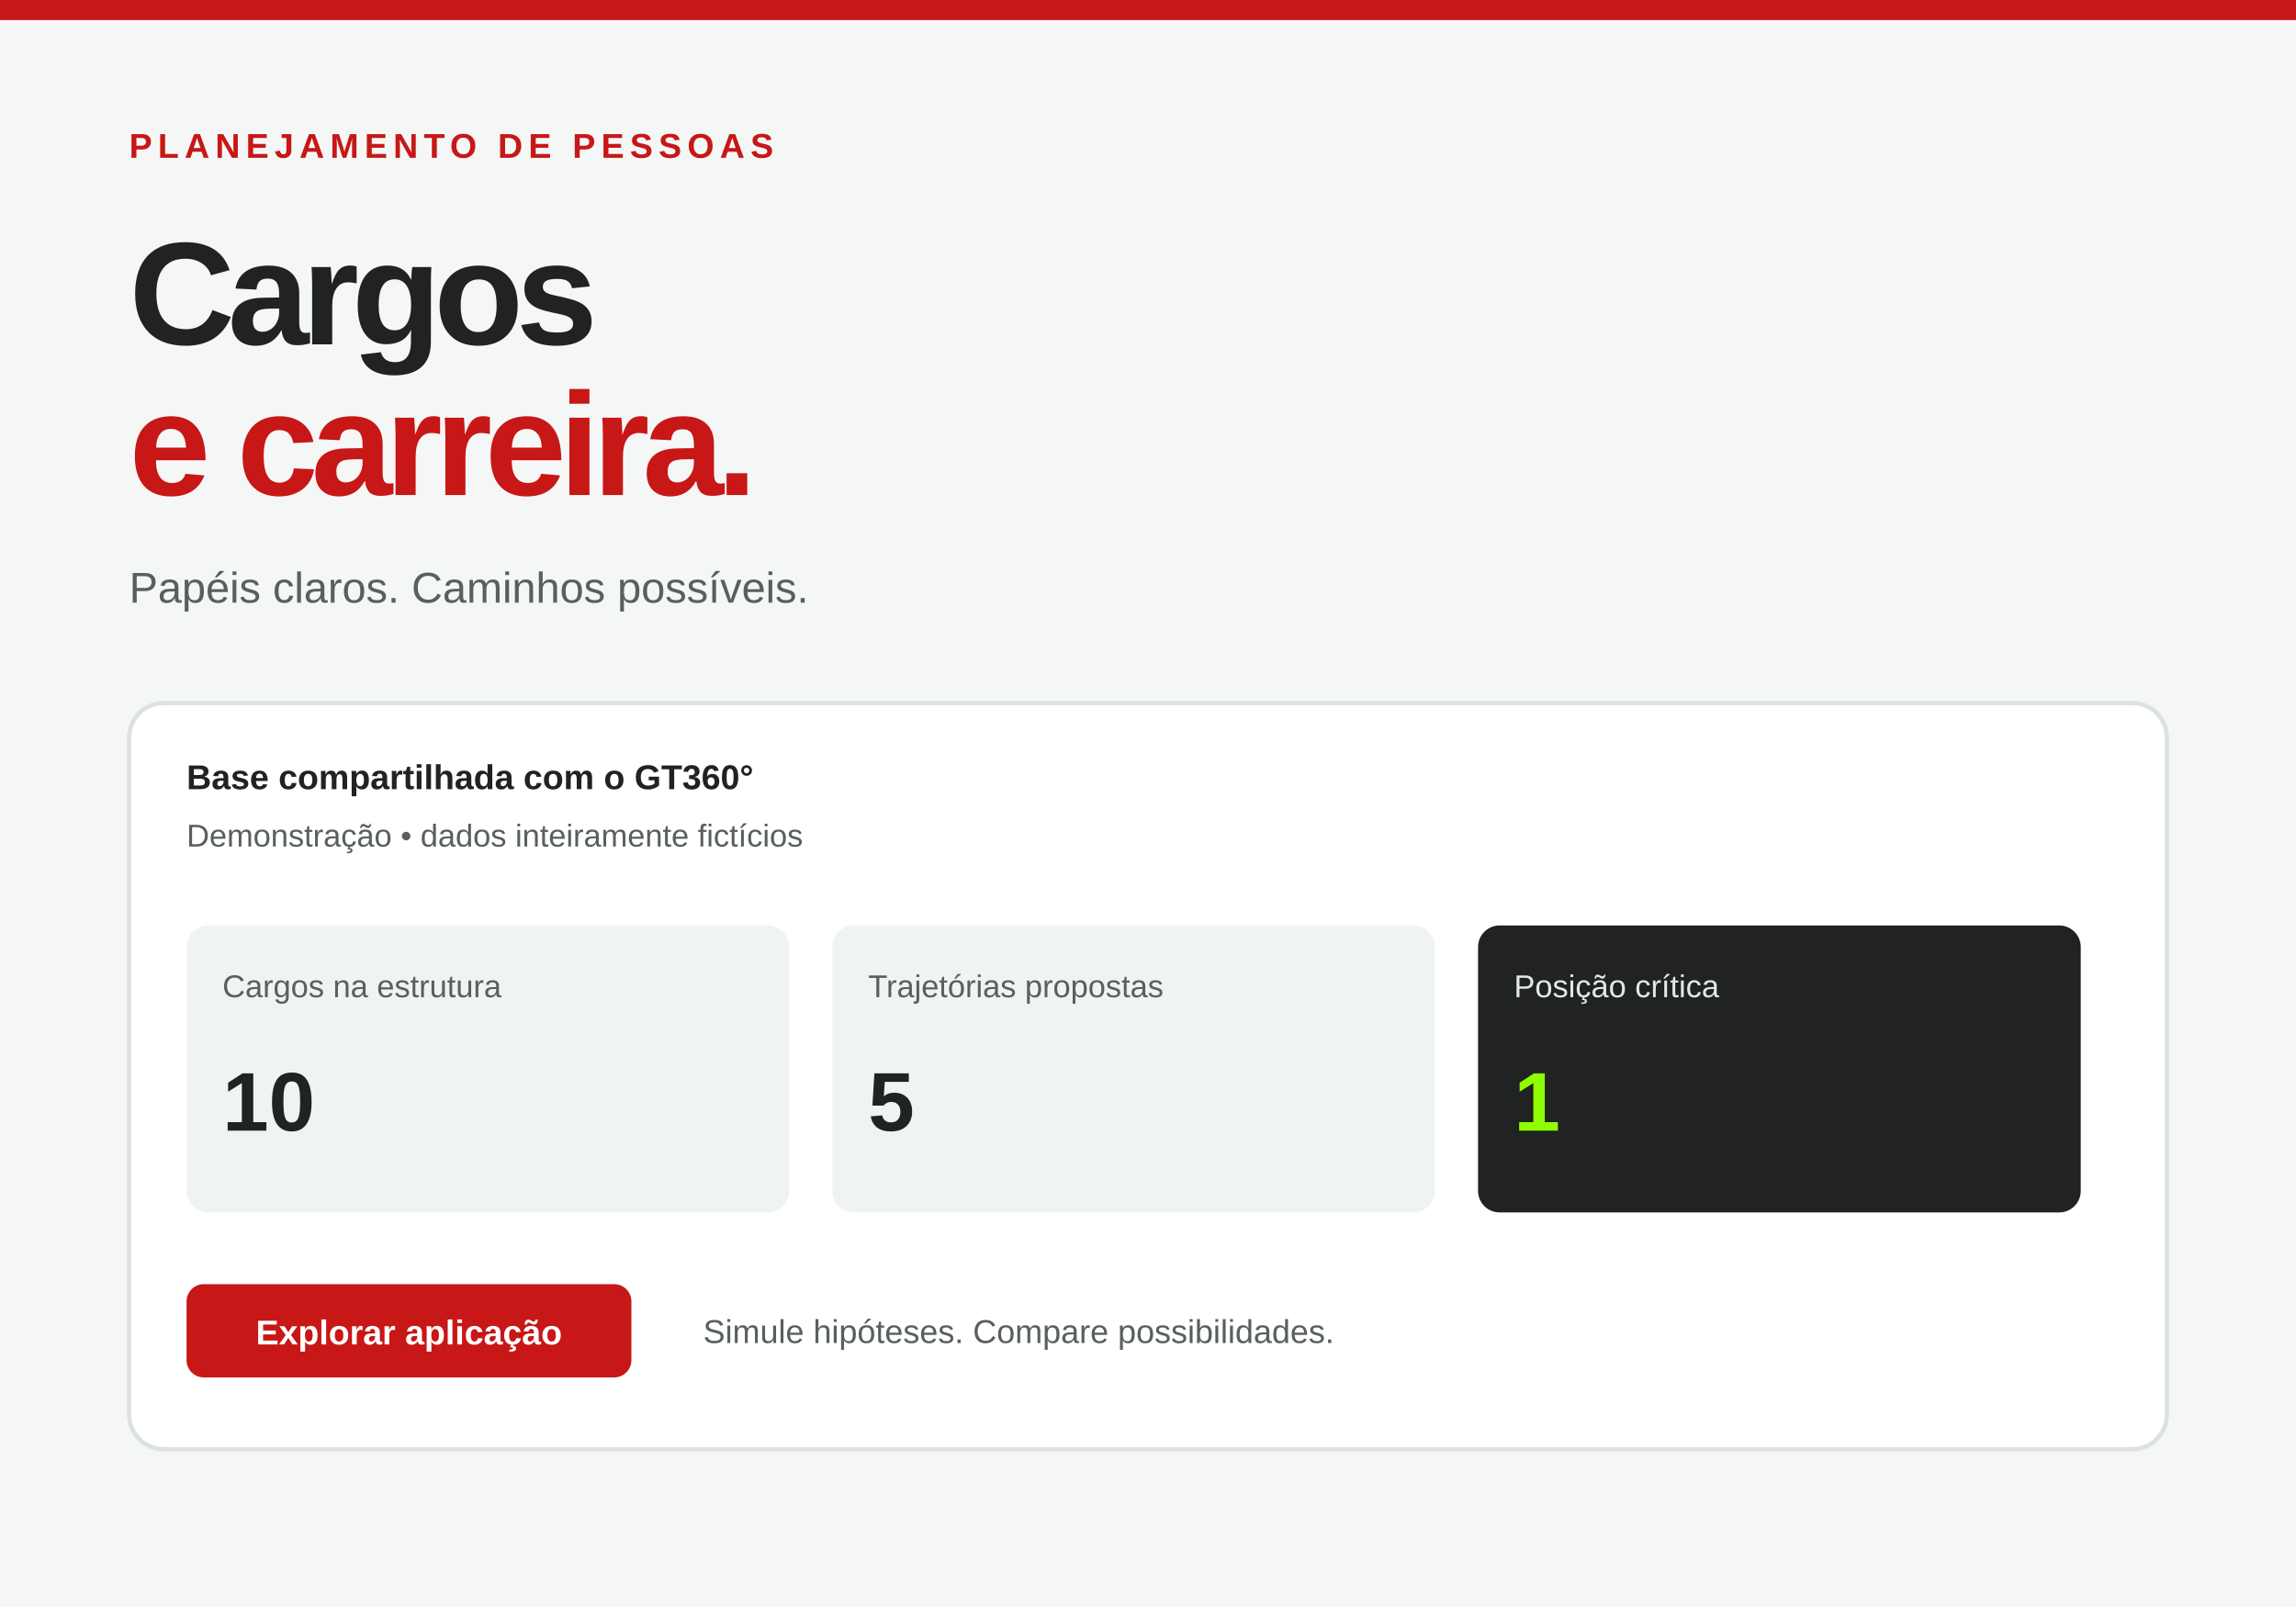
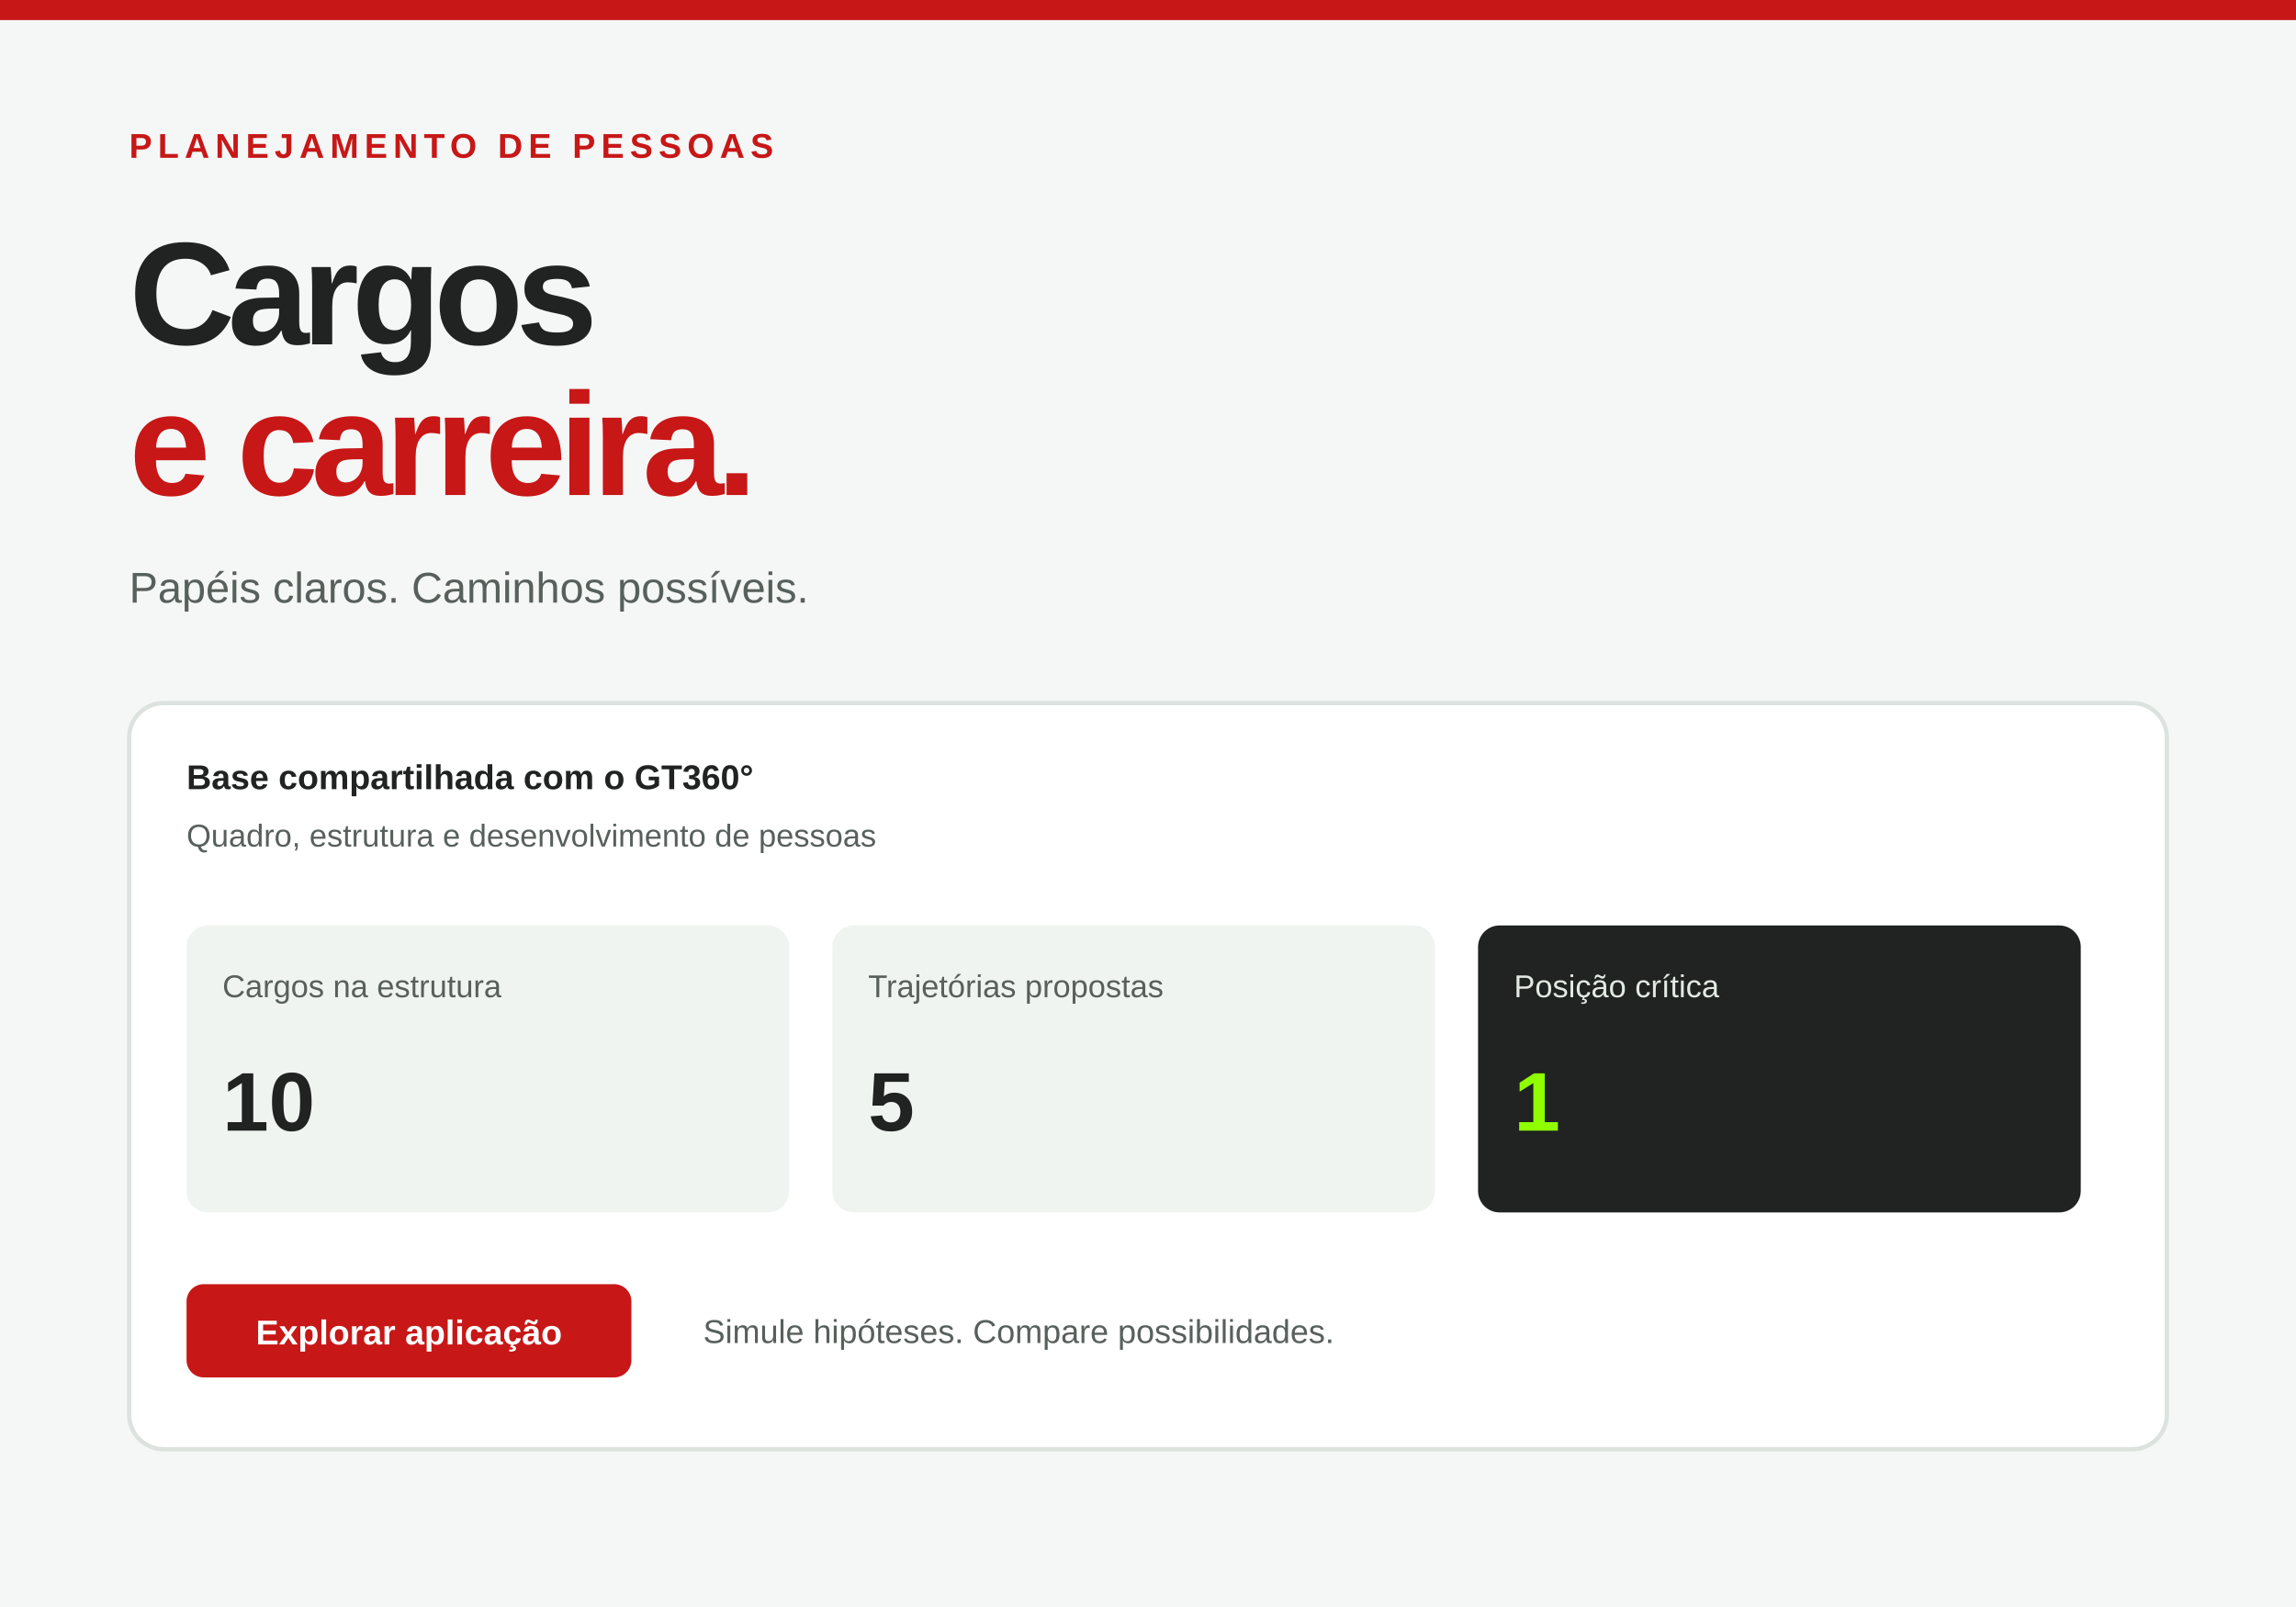
<svg xmlns="http://www.w3.org/2000/svg" width="1600" height="1120" viewBox="0 0 1600 1120" role="img" aria-labelledby="title desc">
  <rect width="1600" height="1120" fill="#f5f7f6" />
  <rect width="1600" height="14" fill="#c71717" />
  <text x="90" y="110" font-family="Arial,sans-serif" font-size="24" font-weight="700" letter-spacing="4" fill="#c71717">PLANEJAMENTO DE PESSOAS</text>
  <text x="90" y="240" font-family="Arial,sans-serif" font-size="102" font-weight="700" letter-spacing="-5" fill="#202321">Cargos</text>
  <text x="90" y="345" font-family="Arial,sans-serif" font-size="102" font-weight="700" letter-spacing="-5" fill="#c71717">e carreira.</text>
  <text x="90" y="420" font-family="Arial,sans-serif" font-size="30" fill="#58605c">Papéis claros. Caminhos possíveis.</text>
  <rect x="90" y="490" width="1420" height="520" rx="24" fill="white" stroke="#dce2de" stroke-width="3" />
  <text x="130" y="550" font-family="Arial,sans-serif" font-size="24" font-weight="700" fill="#202321">Base compartilhada com o GT360°</text>
-   <text x="130" y="590" font-family="Arial,sans-serif" font-size="22" fill="#58605c">Demonstração • dados inteiramente fictícios</text>
+   <text x="130" y="590" font-family="Arial,sans-serif" font-size="22" fill="#58605c">Quadro, estrutura e desenvolvimento de pessoas</text>
  <rect x="130" y="645" width="420" height="200" rx="15" fill="#f0f4f1" />
  <text x="155" y="695" font-family="Arial,sans-serif" font-size="22" fill="#58605c">Cargos na estrutura</text>
  <text x="155" y="788" font-family="Arial,sans-serif" font-size="58" font-weight="700" fill="#202321">10</text>
  <rect x="580" y="645" width="420" height="200" rx="15" fill="#f0f4f1" />
  <text x="605" y="695" font-family="Arial,sans-serif" font-size="22" fill="#58605c">Trajetórias propostas</text>
  <text x="605" y="788" font-family="Arial,sans-serif" font-size="58" font-weight="700" fill="#202321">5</text>
  <rect x="1030" y="645" width="420" height="200" rx="15" fill="#202321" />
  <text x="1055" y="695" font-family="Arial,sans-serif" font-size="22" fill="#e2e9e3">Posição crítica</text>
  <text x="1055" y="788" font-family="Arial,sans-serif" font-size="58" font-weight="700" fill="#8fff00">1</text>
  <rect x="130" y="895" width="310" height="65" rx="12" fill="#c71717" />
  <text x="285" y="937" text-anchor="middle" font-family="Arial,sans-serif" font-size="24" font-weight="700" fill="white">Explorar aplicação</text>
  <text x="490" y="936" font-family="Arial,sans-serif" font-size="23" fill="#58605c">Simule hipóteses. Compare possibilidades.</text>
</svg>
